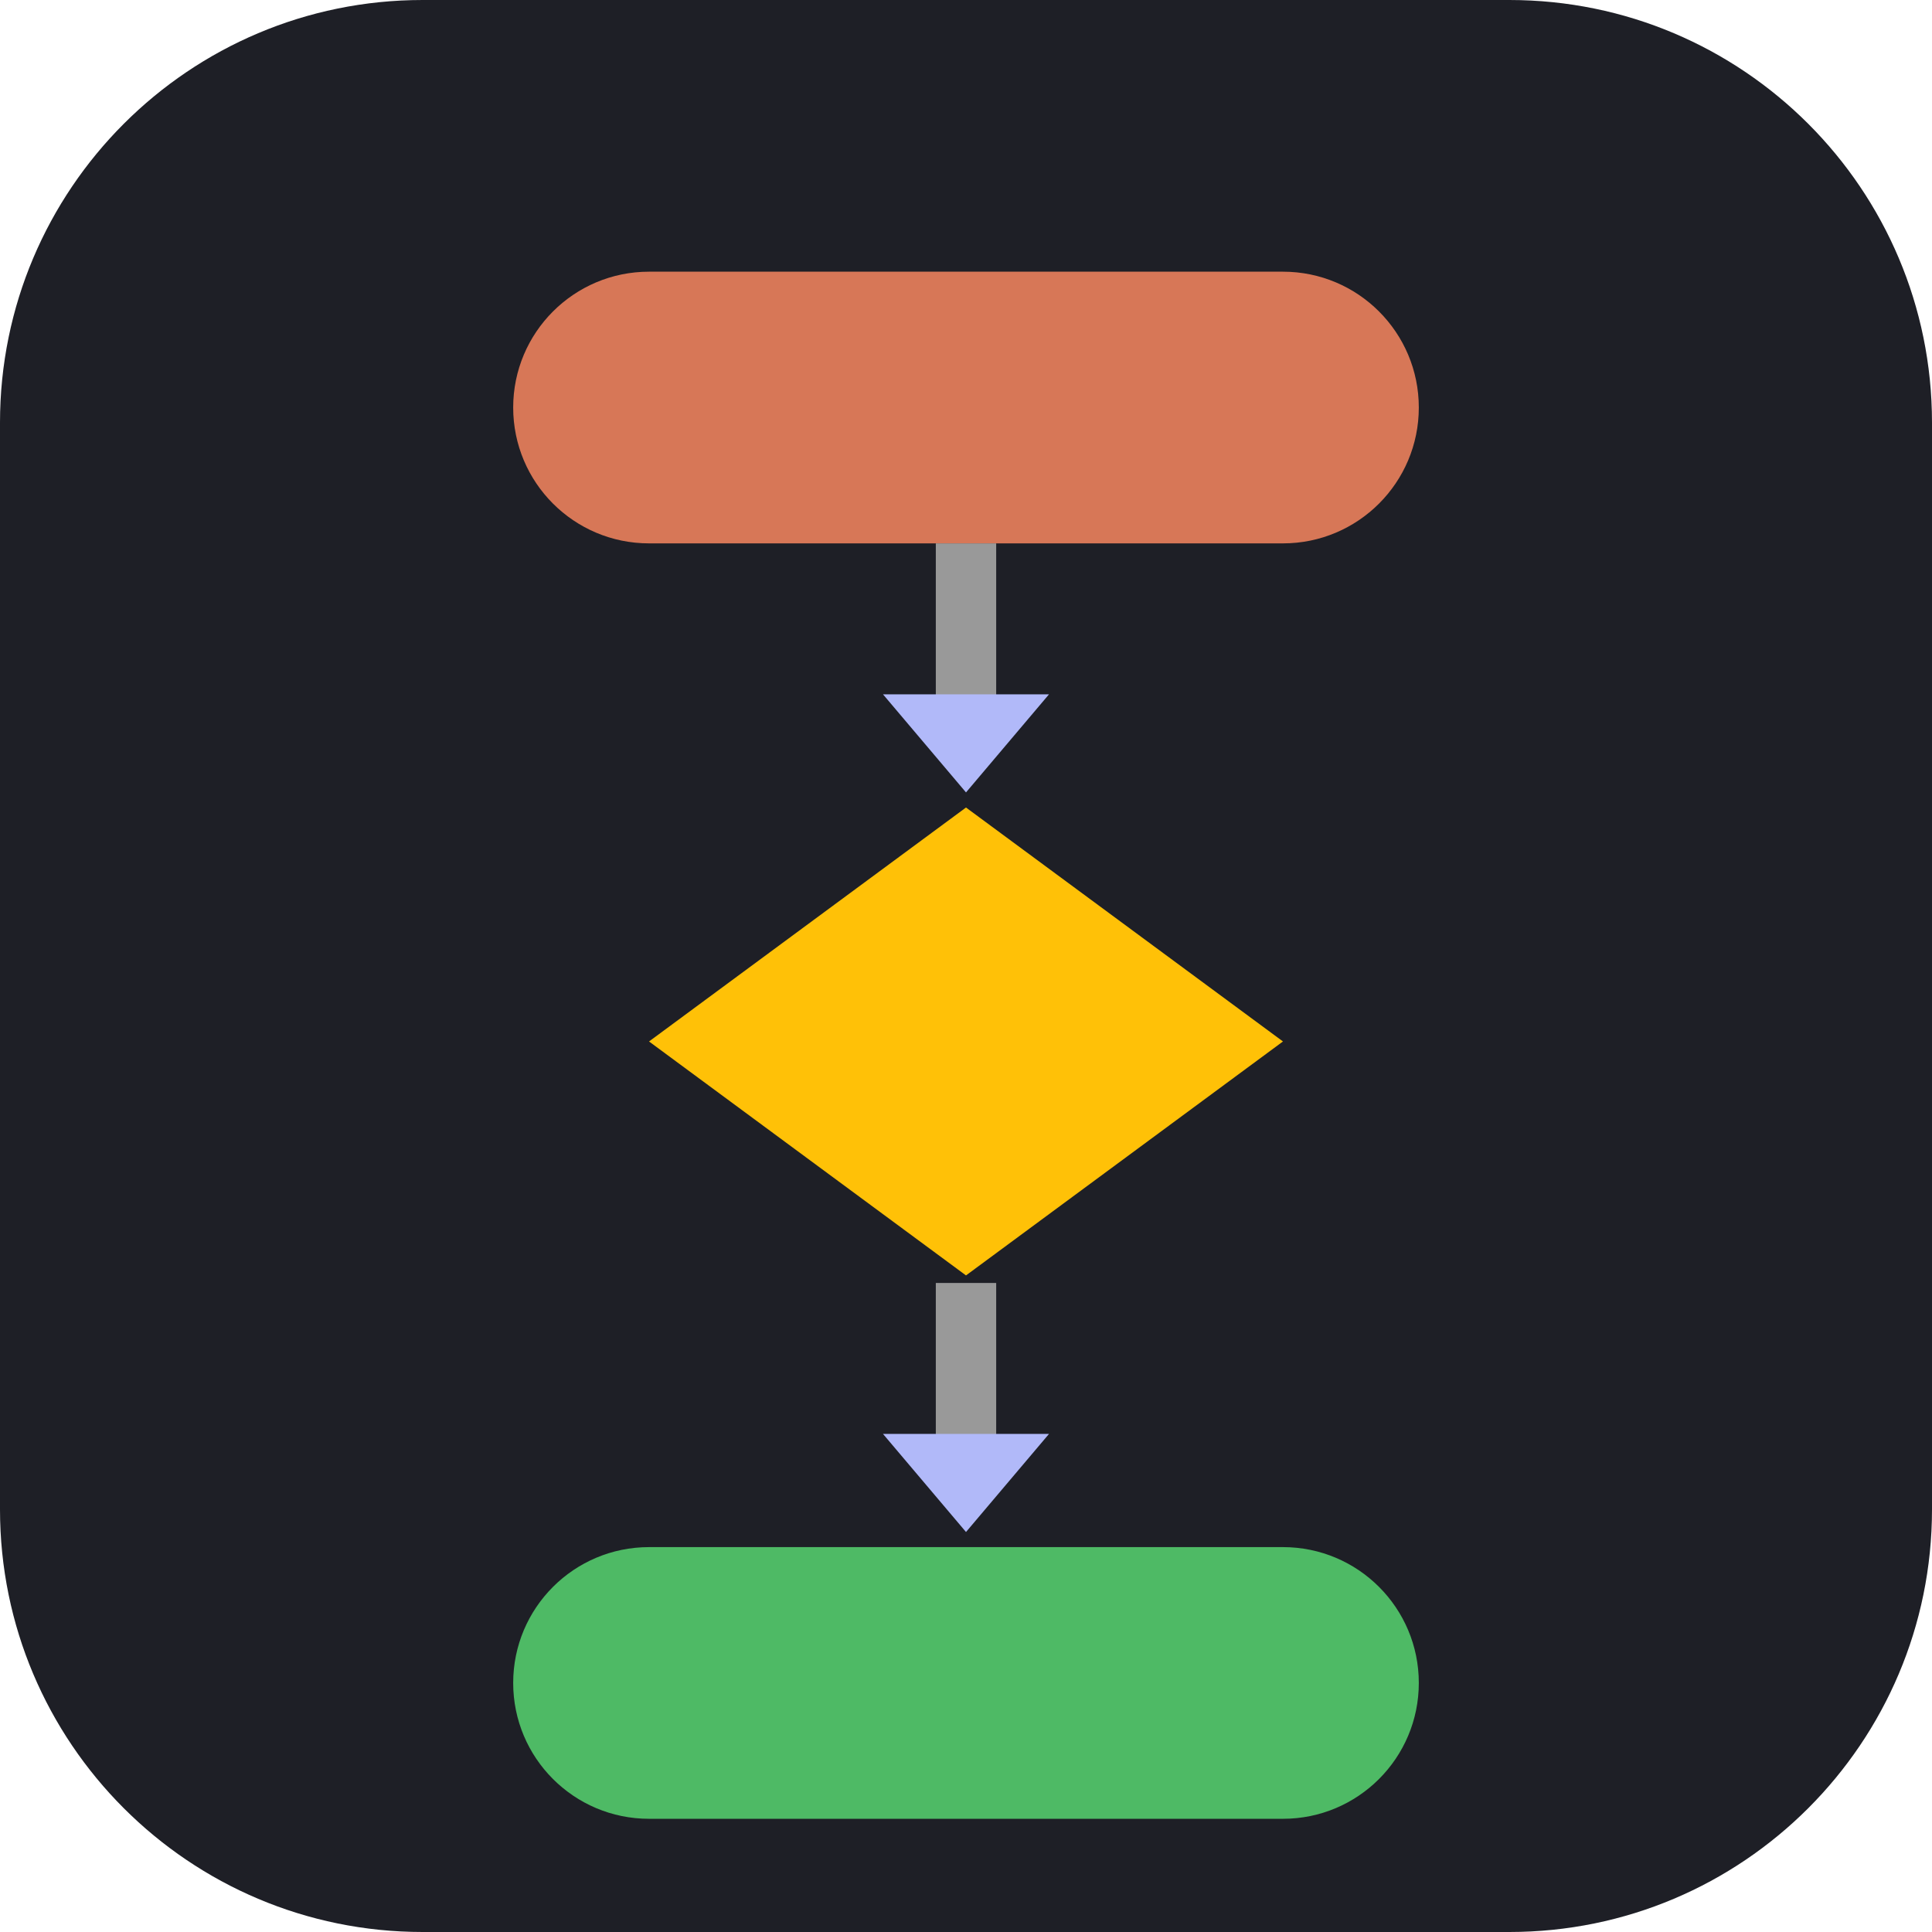
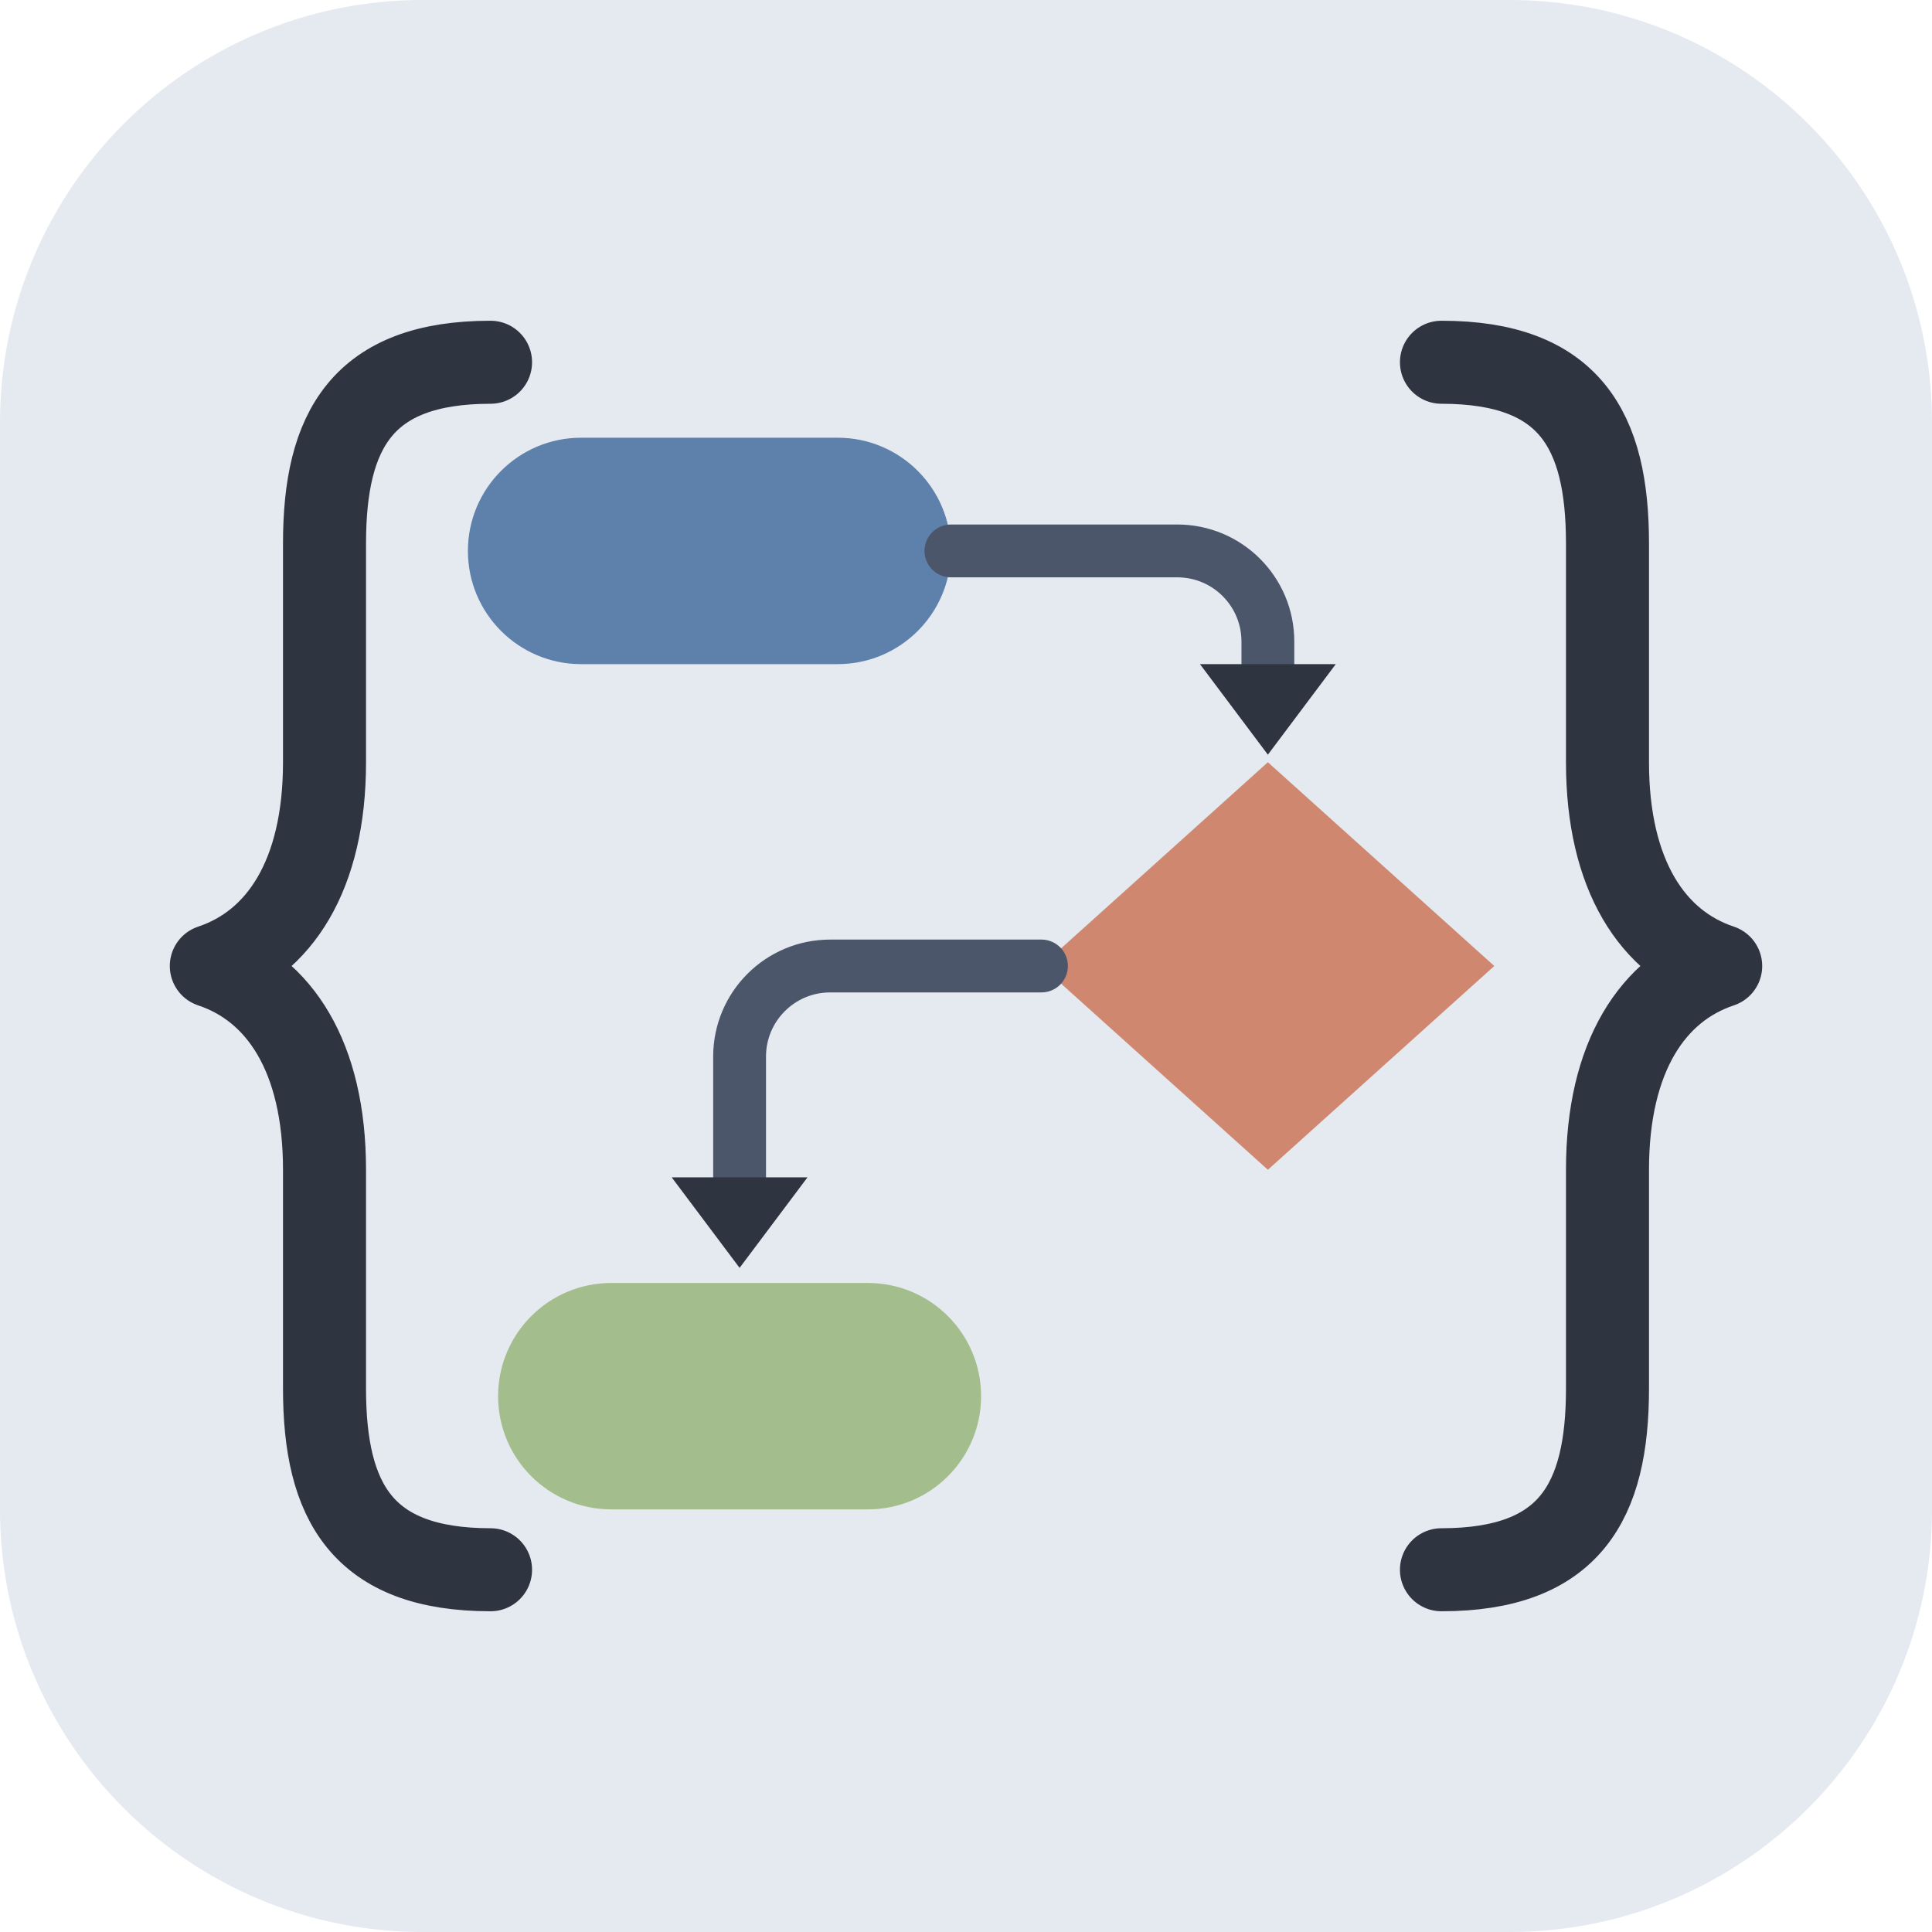
<svg xmlns="http://www.w3.org/2000/svg" width="512" height="512" viewBox="0 0 512 512">
-   <rect width="512" height="512" rx="112" fill="#1e1f26" />
-   <rect x="136" y="72" width="240" height="72" rx="36" fill="#d77757" />
-   <path d="M256 144v44M256 340v44" stroke="#999999" stroke-width="16" />
-   <path d="M234 184h44l-22 26zM234 380h44l-22 26z" fill="#b1b9f9" />
-   <path d="M256 214l84 62-84 62-84-62z" fill="#ffc107" />
-   <rect x="136" y="410" width="240" height="72" rx="36" fill="#4eba65" />
+   <rect width="512" height="512" rx="112" fill="#e5e9f0" />
+   <path d="M130 96c-34 0-44 18-44 48v58c0 30-12 48-30 54 18 6 30 24 30 54v58c0 30 10 48 44 48" stroke="#2e3440" stroke-width="22" stroke-linecap="round" stroke-linejoin="round" fill="none" />
+   <path d="M382 96c34 0 44 18 44 48v58c0 30 12 48 30 54-18 6-30 24-30 54v58c0 30-10 48-44 48" stroke="#2e3440" stroke-width="22" stroke-linecap="round" stroke-linejoin="round" fill="none" />
+   <rect x="124" y="116" width="128" height="60" rx="30" fill="#5e81ac" />
+   <path d="M252 146H312a24 24 0 0 1 24 24V176" stroke="#4c566a" stroke-width="14" stroke-linecap="round" stroke-linejoin="round" fill="none" />
+   <path d="M318 176H354L336 200z" fill="#2e3440" />
+   <path d="M336 202L396 256L336 310L276 256z" fill="#d08770" />
+   <path d="M276 256H220a24 24 0 0 0-24 24V312" stroke="#4c566a" stroke-width="14" stroke-linecap="round" stroke-linejoin="round" fill="none" />
+   <path d="M178 312H214L196 336z" fill="#2e3440" />
+   <rect x="132" y="340" width="128" height="60" rx="30" fill="#a3be8c" />
</svg>
